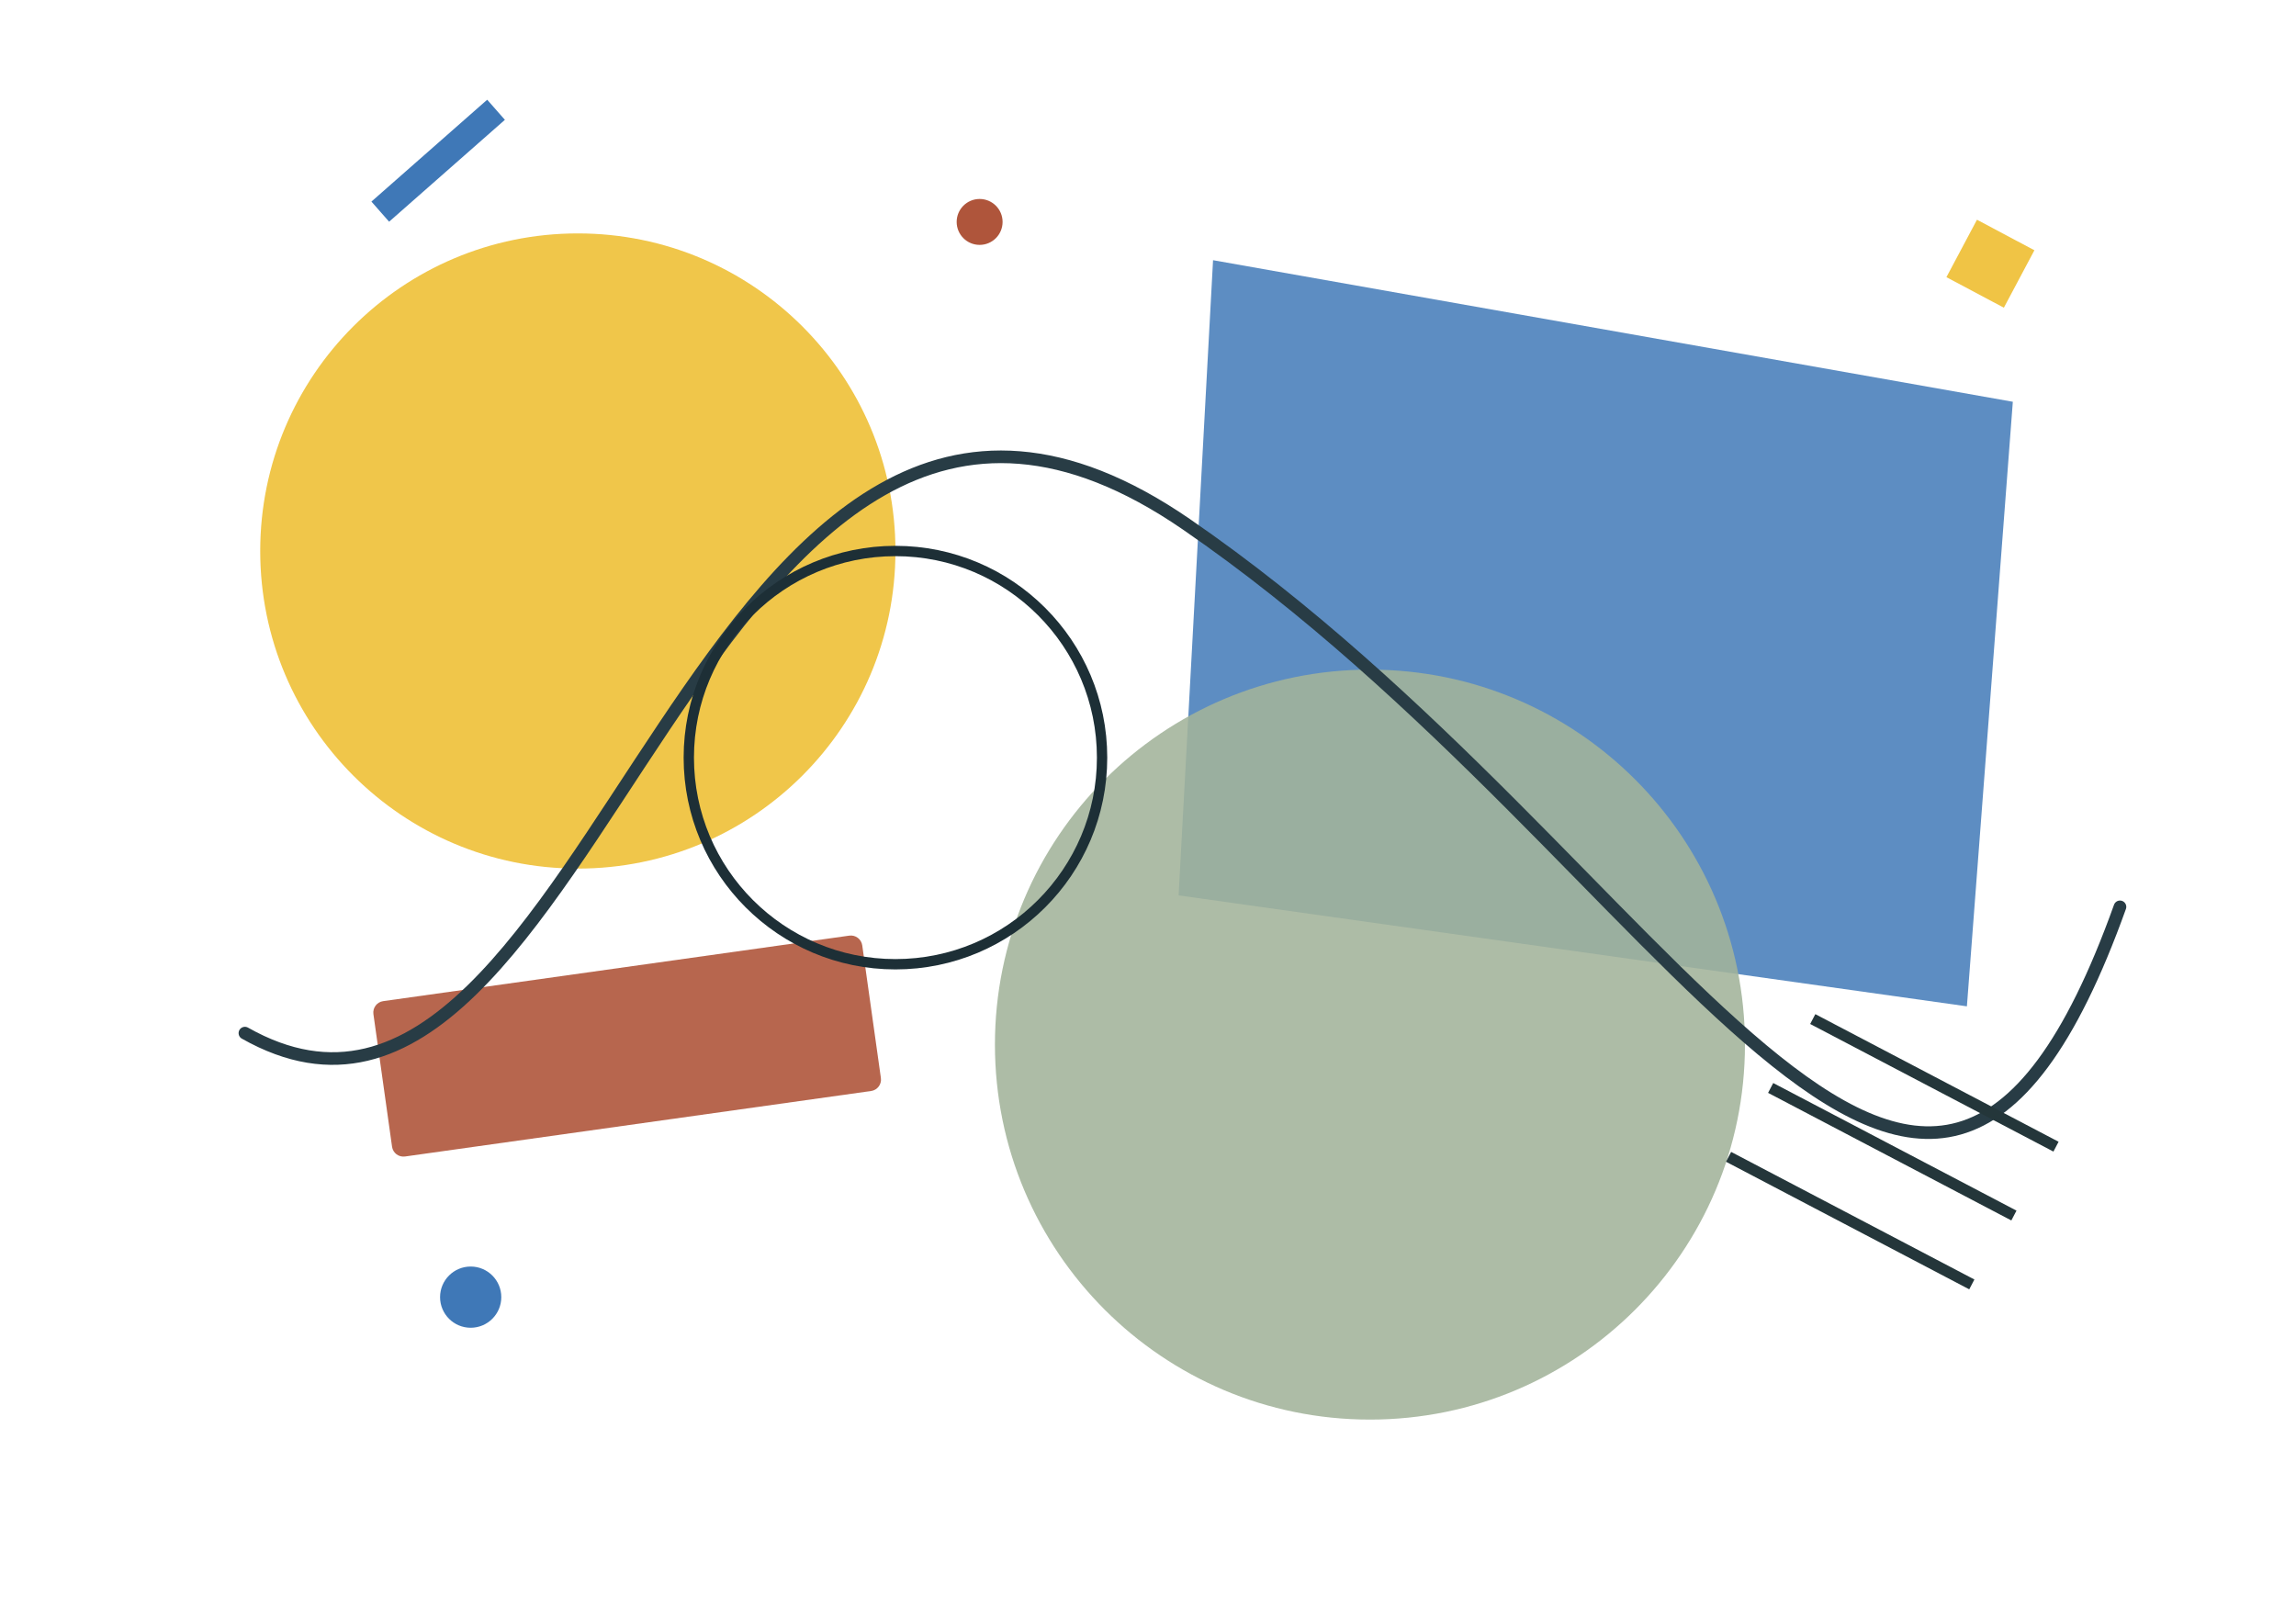
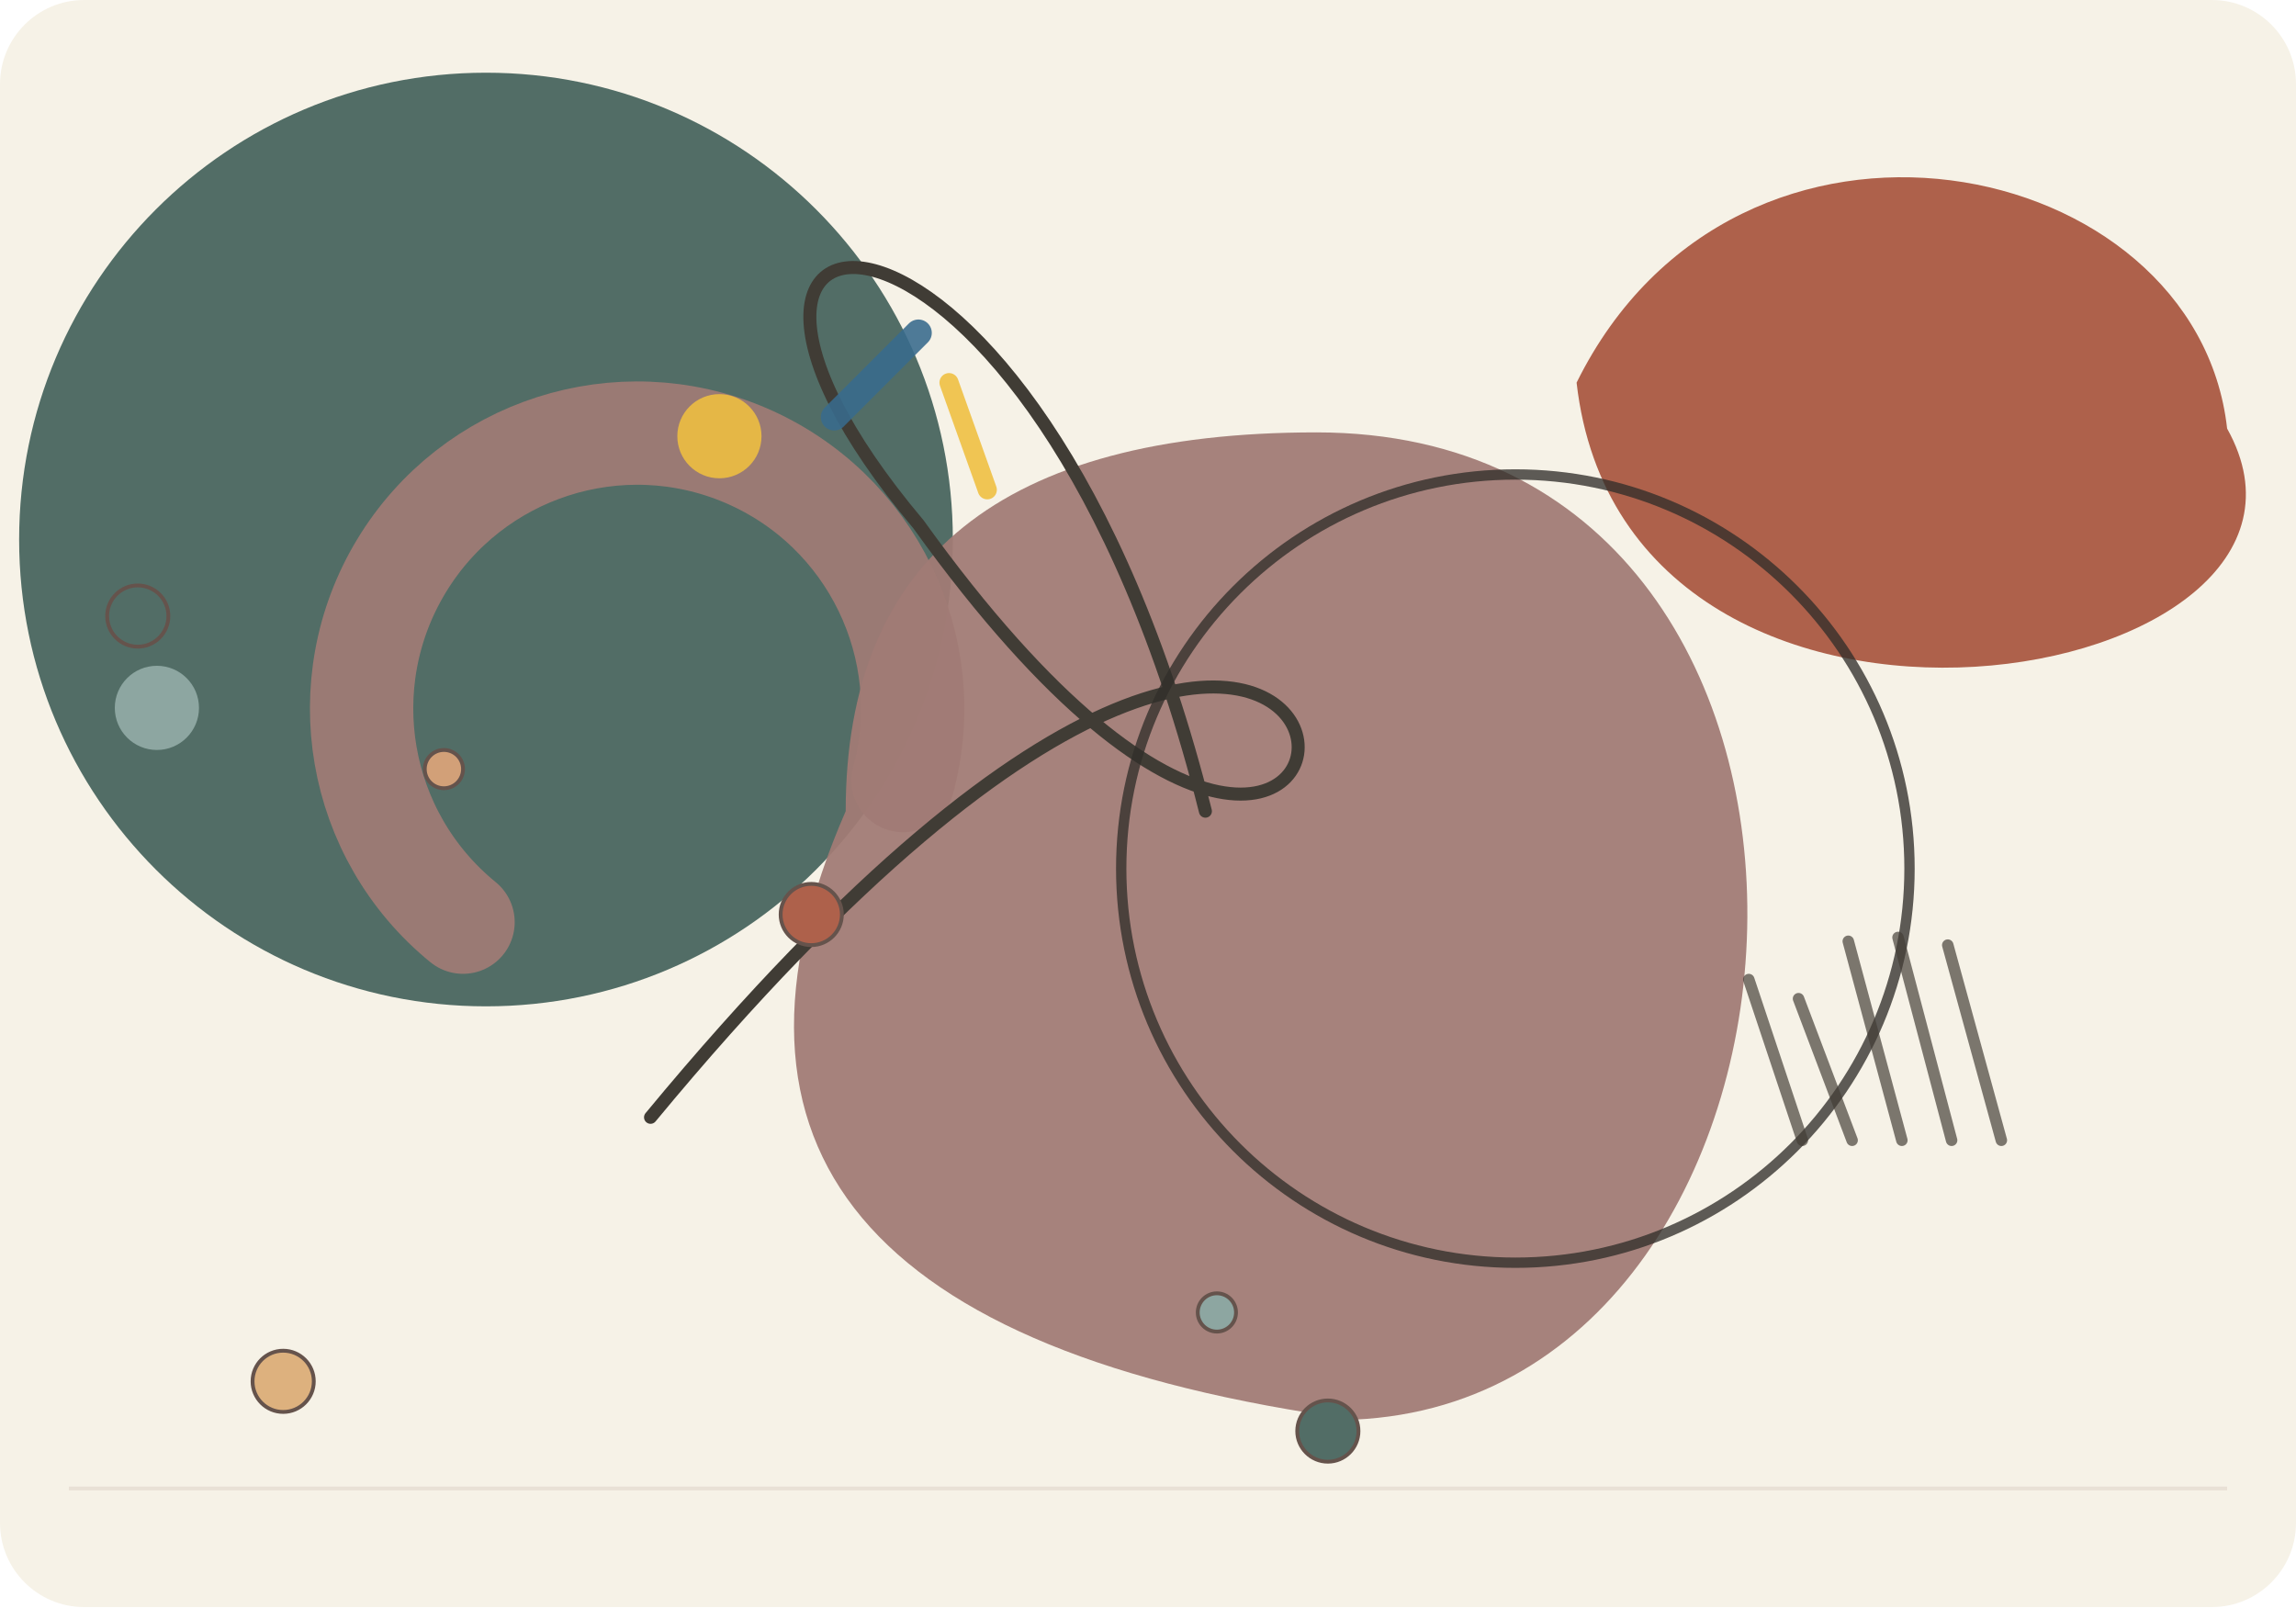
- <svg xmlns="http://www.w3.org/2000/svg" viewBox="0 0 600 420" role="img" aria-label="Original geometric abstract art about human connection">
-   <circle cx="151" cy="144" r="83" fill="#F0C445" opacity=".97" />
-   <path d="M 317 68 L 526 105 L 514 263 L 308 234Z" fill="#3F78B7" opacity=".84" />
-   <circle cx="358" cy="273" r="98" fill="#A2B39A" opacity=".88" />
-   <rect x="98" y="262" width="129" height="41" rx="3" transform="rotate(-8 98 268)" fill="#AF553B" opacity=".90" />
-   <path d="M 64 270 C 156 322, 182 49, 310 137 S 502 382, 554 237" fill="none" stroke="#283C45" stroke-width="3.3" stroke-linecap="round" />
-   <circle cx="234" cy="198" r="54" fill="none" stroke="#1D2F36" stroke-width="2.7" />
-   <path d="M 453 303 L 514 335 M 464 285 L 525 317 M 475 267 L 536 299" fill="none" stroke="#24363A" stroke-width="2.9" stroke-linecap="square" />
-   <circle cx="123" cy="339" r="8" fill="#3F78B7" />
-   <circle cx="256" cy="58" r="6" fill="#AF553B" />
-   <rect x="511" y="64" width="17" height="17" transform="rotate(28 527 72)" fill="#F0C445" />
-   <path d="M 102 53 l25 -22" fill="none" stroke="#3F78B7" stroke-width="7" stroke-linecap="square" />
+ <svg xmlns="http://www.w3.org/2000/svg" viewBox="0 0 600 420" role="img" aria-label="Original abstract art representing the complexity of personality">
+   <rect width="600" height="420" rx="22" fill="#f6f2e7" />
+   <g>
+     <circle cx="127" cy="141" r="122" fill="#526d66" />
+     <path d="M221 212 Q221 113 344 113 C499 113 486 365 354 371 Q163 345 221 212Z" fill="#a17b75" opacity=".94" />
+     <path d="M412 100 C454 15 574 40 582 112 C620 180 425 214 412 100Z" fill="#ae614b" />
+     <path d="M121 241 A72 72 0 1 1 236 204" stroke="#a17b75" stroke-width="27" fill="none" stroke-linecap="round" opacity=".92" />
+     <path d="M170 292 C385 32 380 332 240 137 C160 42 270 32 315 212" stroke="#403c35" stroke-width="3.4" fill="none" stroke-linecap="round" />
+     <circle cx="396" cy="227" r="103" fill="none" stroke="#302d29" stroke-width="2.7" opacity=".77" />
+     <path d="M471 298 l-14 -42" stroke="#423c35" stroke-width="3" stroke-linecap="round" opacity=".68" />
+     <path d="M484 298 l-14 -37" stroke="#423c35" stroke-width="3" stroke-linecap="round" opacity=".68" />
+     <path d="M497 298 l-14 -52" stroke="#423c35" stroke-width="3" stroke-linecap="round" opacity=".68" />
+     <path d="M510 298 l-14 -53" stroke="#423c35" stroke-width="3" stroke-linecap="round" opacity=".68" />
+     <path d="M523 298 l-14 -51" stroke="#423c35" stroke-width="3" stroke-linecap="round" opacity=".68" />
+     <circle cx="41" cy="185" r="11" fill="#8da6a1" stroke="none" stroke-width="1" />
+     <circle cx="74" cy="361" r="8" fill="#ddb17e" stroke="#65534c" stroke-width="1" />
+     <circle cx="212" cy="239" r="8" fill="#ae614b" stroke="#65534c" stroke-width="1" />
+     <circle cx="347" cy="374" r="8" fill="#526d66" stroke="#65534c" stroke-width="1" />
+     <circle cx="318" cy="343" r="5" fill="#8da6a1" stroke="#65534c" stroke-width="1" />
+     <circle cx="36" cy="161" r="8" fill="#526d66" stroke="#65534c" stroke-width="1" />
+     <circle cx="116" cy="201" r="5" fill="#d2a078" stroke="#65534c" stroke-width="1" />
+   </g>
+   <path d="M18 389 H582" stroke="#e1d6cb" stroke-width="1" opacity=".6" />
+   <g aria-hidden="true" opacity=".88">
+     <circle cx="188" cy="114" r="11" fill="#EFBF3F" />
+     <path d="M218 109 l22 -22" fill="none" stroke="#386B8D" stroke-width="7" stroke-linecap="round" />
+     <path d="M258 128 l-10 -28" fill="none" stroke="#EFBF3F" stroke-width="5" stroke-linecap="round" />
+   </g>
</svg>
